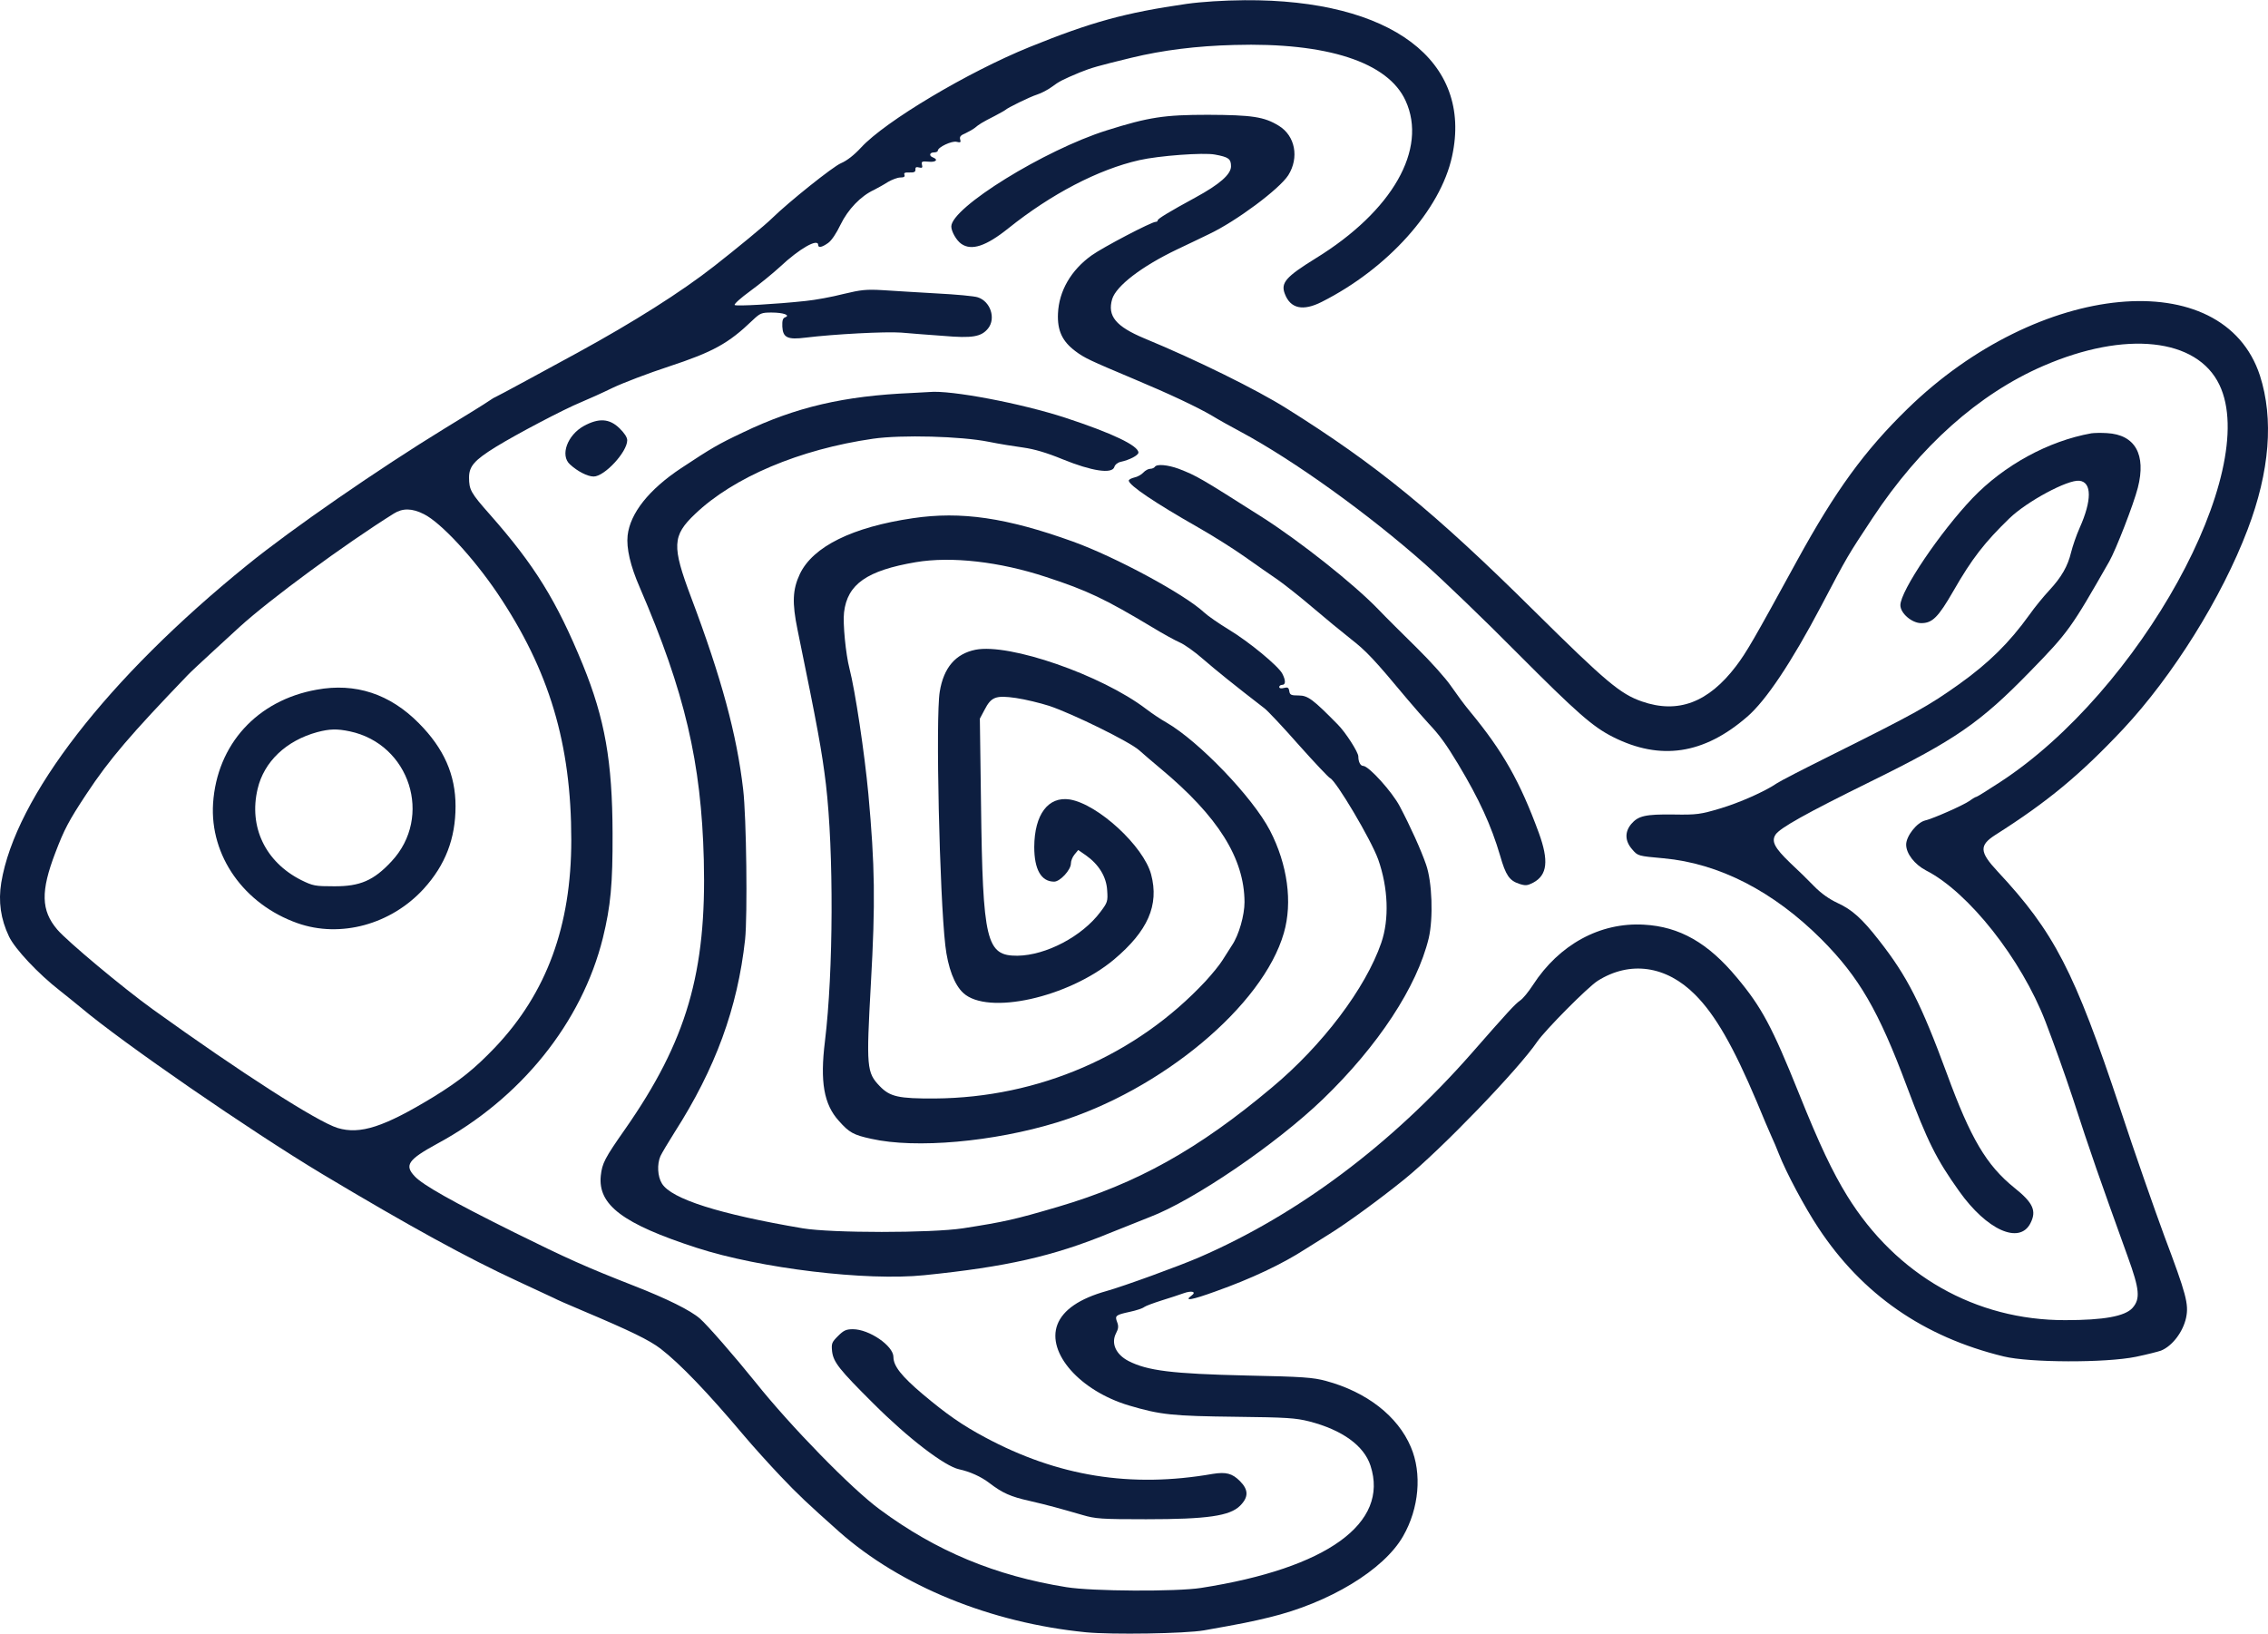
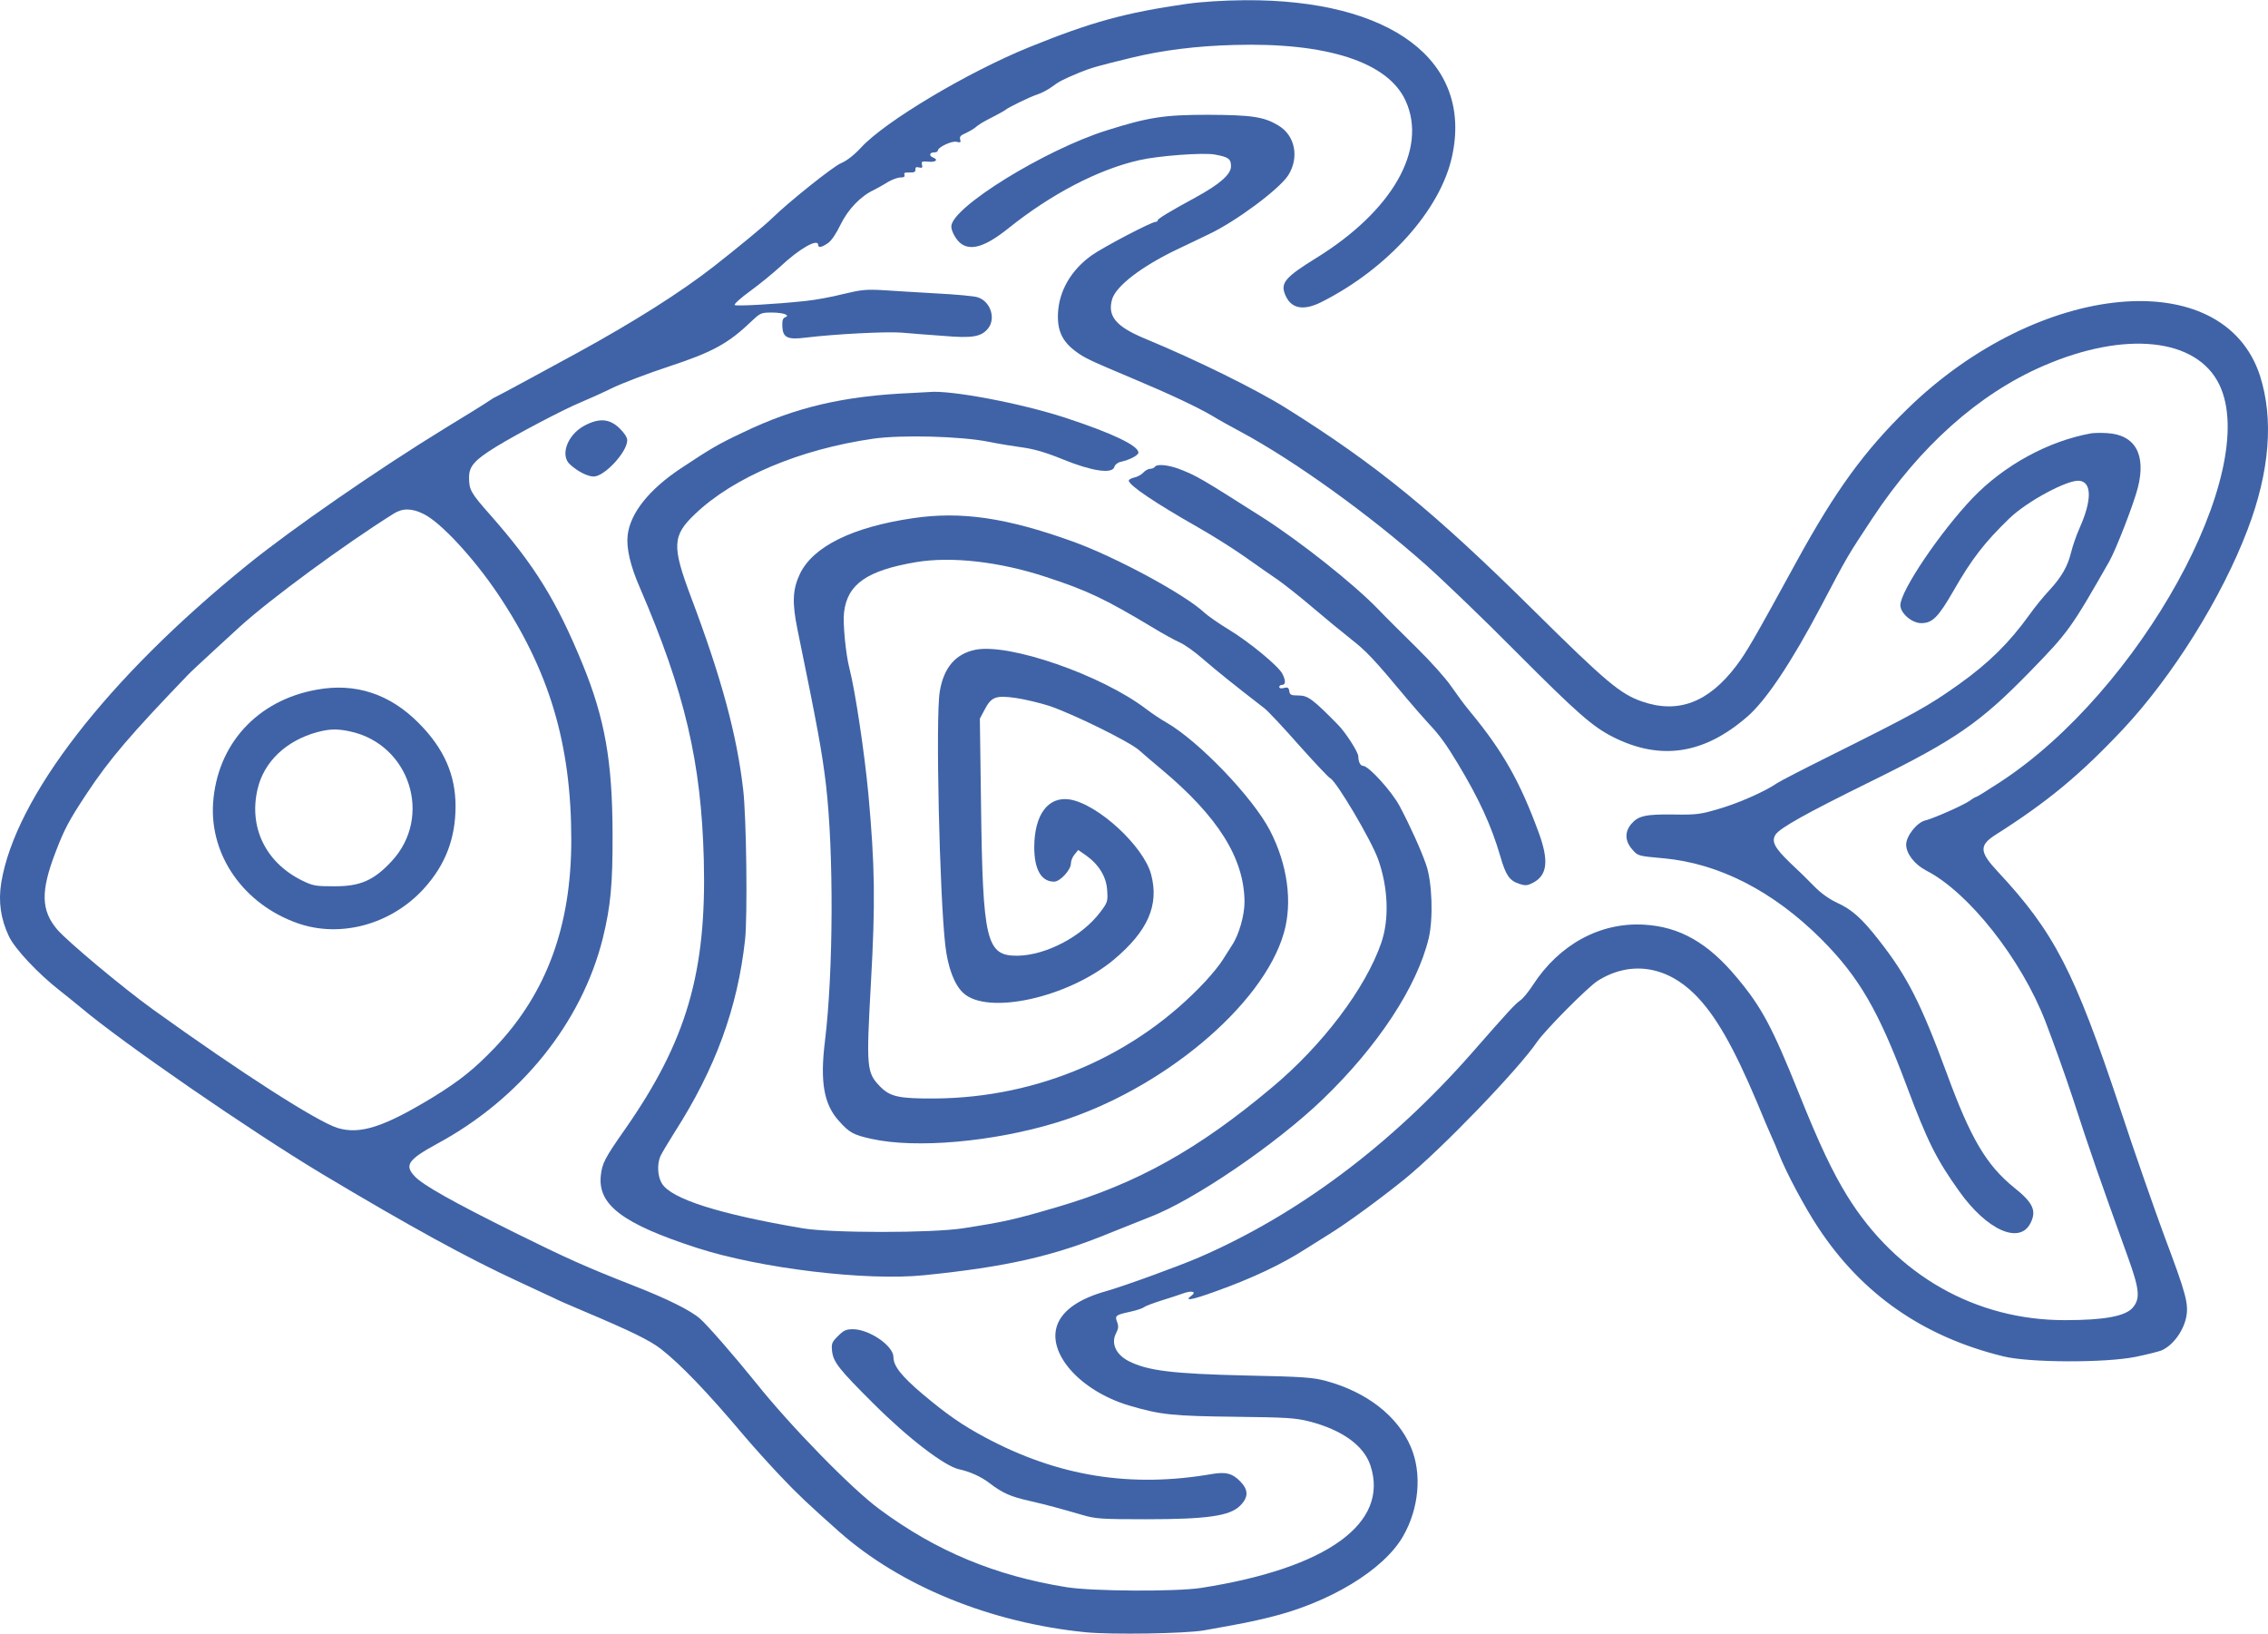
<svg xmlns="http://www.w3.org/2000/svg" viewBox="0 0 1175.729 846.704" width="118" height="85">
-   <g transform="translate(-35.84502,880.8971) scale(0.1,-0.1)" fill="#0d1e40" stroke="none">
+   <g transform="translate(-35.84502,880.8971) scale(0.1,-0.1)" fill="#3f63a6" stroke="none">
    <path d="M6510 8790 c-319 -46 -494 -94 -815 -224 -318 -129 -747 -384 -873 -521 -35 -38 -73 -68 -104 -81 -41 -17 -271 -201 -358 -286 -34 -34 -186 -159 -300 -248 -171 -134 -418 -290 -707 -448 -43 -23 -156 -85 -252 -137 -96 -52 -176 -95 -178 -95 -2 0 -16 -9 -31 -19 -15 -11 -117 -74 -227 -141 -343 -210 -796 -523 -1025 -709 -724 -586 -1202 -1203 -1275 -1646 -16 -98 -3 -189 40 -279 30 -64 152 -194 264 -281 35 -28 84 -67 109 -88 217 -183 877 -638 1250 -862 451 -270 756 -437 1014 -556 95 -44 180 -84 189 -88 8 -5 76 -35 150 -66 246 -104 343 -151 402 -196 101 -78 245 -228 431 -449 49 -58 134 -152 189 -210 95 -100 140 -142 306 -290 319 -282 785 -472 1279 -521 135 -13 515 -7 612 10 198 35 246 45 337 67 312 75 595 246 695 421 83 144 99 326 40 463 -68 160 -229 285 -440 342 -67 18 -119 22 -412 28 -387 9 -513 25 -611 75 -66 34 -92 92 -65 144 12 23 14 36 6 57 -13 34 -9 38 65 54 33 7 67 18 75 25 8 6 49 21 90 34 41 13 92 29 113 37 44 16 70 8 42 -12 -41 -30 1 -23 125 22 186 66 346 142 465 219 28 18 81 51 118 74 90 55 266 183 397 289 190 154 590 569 687 712 42 61 262 283 314 316 167 105 355 79 505 -72 104 -104 198 -267 320 -556 30 -73 64 -153 75 -177 11 -24 29 -65 39 -92 38 -97 134 -277 205 -384 227 -344 545 -565 960 -666 134 -33 530 -34 686 -2 58 12 116 27 130 32 59 24 114 97 130 170 15 71 1 122 -113 425 -49 133 -153 429 -229 660 -237 712 -341 914 -636 1230 -93 100 -95 134 -11 188 271 172 439 311 663 549 257 275 511 681 645 1034 115 302 136 574 64 798 -190 582 -1146 492 -1827 -172 -223 -217 -374 -425 -572 -786 -227 -415 -262 -475 -317 -548 -144 -189 -301 -248 -488 -183 -112 39 -186 101 -560 471 -518 513 -816 756 -1282 1048 -156 98 -466 251 -737 363 -148 62 -193 116 -167 204 21 68 152 169 336 257 52 25 127 60 165 79 142 67 366 234 412 306 57 91 36 204 -49 256 -76 47 -139 56 -368 57 -225 0 -306 -12 -525 -81 -321 -101 -805 -400 -805 -498 0 -26 27 -73 52 -90 53 -37 128 -12 243 80 222 178 467 306 680 354 101 23 332 40 391 29 71 -13 84 -22 84 -61 0 -42 -60 -94 -185 -162 -136 -74 -195 -110 -195 -118 0 -5 -5 -8 -11 -8 -21 0 -272 -131 -332 -174 -106 -76 -169 -184 -174 -301 -4 -88 22 -144 90 -195 48 -36 72 -47 307 -146 174 -73 322 -142 402 -189 34 -21 101 -58 148 -83 279 -150 665 -428 959 -689 91 -81 306 -287 476 -459 308 -309 390 -381 495 -434 246 -124 471 -90 695 104 98 84 230 282 384 574 140 266 135 257 267 457 246 372 550 643 884 788 426 185 798 145 914 -98 215 -449 -414 -1588 -1137 -2059 -64 -42 -119 -76 -122 -76 -4 0 -20 -9 -36 -21 -31 -22 -188 -92 -231 -102 -43 -11 -98 -81 -98 -125 0 -47 44 -103 103 -134 220 -112 494 -459 619 -783 43 -112 102 -277 141 -395 93 -287 139 -417 286 -825 61 -168 66 -218 24 -265 -39 -43 -148 -63 -348 -63 -465 -1 -876 233 -1130 643 -77 125 -145 268 -250 530 -140 348 -194 449 -322 602 -150 181 -298 265 -483 275 -227 13 -439 -103 -575 -313 -22 -34 -51 -70 -66 -80 -27 -19 -63 -58 -253 -275 -416 -473 -900 -835 -1410 -1056 -106 -46 -392 -150 -481 -175 -140 -39 -226 -98 -255 -174 -56 -147 117 -343 370 -419 165 -49 225 -55 560 -59 258 -3 305 -6 376 -24 170 -44 283 -125 317 -229 98 -299 -225 -532 -878 -634 -127 -20 -565 -18 -699 4 -367 59 -674 186 -967 403 -145 106 -463 432 -644 659 -107 133 -250 297 -288 330 -49 43 -173 104 -342 170 -250 98 -344 140 -623 278 -316 157 -473 245 -514 290 -54 57 -34 86 116 168 434 234 751 628 860 1068 40 164 51 278 50 541 -1 374 -40 594 -154 874 -136 332 -250 516 -481 778 -100 113 -109 129 -109 193 0 58 28 90 138 158 107 66 354 196 442 232 36 15 110 48 165 75 55 26 186 76 290 110 231 76 310 120 435 240 39 37 46 40 98 40 62 0 100 -14 70 -25 -12 -5 -15 -17 -14 -48 3 -57 27 -69 121 -57 147 18 413 32 495 26 47 -4 145 -12 219 -17 150 -13 197 -5 232 39 41 52 12 140 -54 161 -17 6 -113 15 -212 20 -99 6 -225 13 -280 17 -87 5 -113 2 -205 -20 -58 -15 -145 -31 -195 -36 -158 -17 -360 -28 -368 -21 -4 5 32 37 80 72 48 35 118 92 155 126 100 94 198 150 198 113 0 -16 20 -12 52 11 18 13 43 51 64 95 38 78 104 148 174 180 19 10 52 28 72 41 21 12 49 23 64 23 18 0 25 4 21 14 -4 10 3 13 26 12 24 -1 32 3 31 15 -1 12 4 15 19 11 16 -4 19 -1 15 14 -4 17 0 19 34 16 37 -4 53 10 23 22 -22 8 -18 26 5 26 11 0 20 4 20 9 0 18 73 52 97 46 20 -5 24 -3 19 12 -4 14 2 22 27 32 17 8 40 21 50 29 20 17 35 27 104 62 26 14 50 27 53 30 11 11 127 68 165 80 22 7 56 25 75 39 39 29 56 38 147 76 60 24 91 33 268 76 161 39 337 61 531 66 482 14 798 -89 889 -289 115 -251 -68 -572 -466 -817 -155 -96 -182 -127 -160 -184 29 -77 94 -91 191 -42 343 173 616 477 676 755 108 495 -316 814 -1075 809 -111 -1 -222 -8 -301 -19z m-3954 -2645 c88 -44 255 -224 381 -410 269 -400 383 -780 383 -1279 0 -446 -128 -793 -394 -1074 -108 -113 -183 -173 -319 -257 -258 -157 -381 -197 -498 -162 -105 32 -504 288 -957 614 -157 113 -445 354 -497 415 -84 99 -86 198 -10 397 46 121 70 167 162 306 119 180 228 307 524 615 13 14 73 70 133 125 60 55 121 111 135 124 159 145 547 430 801 589 46 29 95 28 156 -3z" />
    <path d="M2000 5235 c-309 -55 -517 -284 -537 -590 -17 -271 160 -522 437 -620 223 -79 486 -7 655 178 112 123 165 260 165 428 0 163 -60 299 -190 430 -150 152 -329 211 -530 174z m172 -216 c311 -66 432 -443 216 -674 -92 -99 -163 -130 -298 -129 -98 0 -109 2 -170 32 -186 94 -273 276 -226 473 33 141 148 250 309 294 65 17 102 18 169 4z" />
    <path d="M5085 6773 c-351 -15 -601 -73 -874 -204 -131 -62 -163 -81 -322 -186 -166 -110 -264 -233 -277 -349 -7 -65 14 -157 63 -269 234 -543 319 -907 332 -1412 15 -583 -89 -939 -408 -1396 -106 -151 -119 -177 -126 -241 -16 -152 115 -250 497 -374 330 -107 880 -173 1180 -142 424 43 667 98 955 216 77 31 173 69 213 85 227 86 656 378 899 612 286 276 487 582 548 834 24 103 18 292 -14 382 -26 75 -81 197 -136 301 -39 75 -161 210 -190 210 -14 0 -25 21 -25 49 0 22 -66 125 -107 166 -127 129 -154 150 -202 150 -40 0 -46 3 -49 23 -3 18 -8 21 -28 16 -14 -4 -24 -2 -24 5 0 6 7 11 15 11 19 0 19 23 1 58 -21 40 -172 165 -278 229 -51 31 -109 71 -128 89 -101 94 -458 287 -680 367 -345 124 -579 158 -829 121 -314 -46 -518 -147 -586 -289 -38 -81 -41 -149 -12 -290 105 -511 126 -628 147 -800 41 -349 39 -971 -5 -1332 -26 -210 -6 -327 72 -413 54 -61 76 -73 168 -93 230 -52 634 -16 963 85 541 166 1068 605 1176 982 46 159 19 355 -72 531 -90 173 -369 463 -537 560 -27 15 -75 47 -105 70 -231 176 -709 342 -885 307 -103 -21 -165 -93 -185 -218 -22 -131 -1 -1054 29 -1315 13 -114 47 -204 93 -246 126 -117 545 -24 781 173 176 148 235 282 193 441 -39 147 -276 365 -422 389 -112 17 -183 -78 -184 -246 0 -117 36 -180 103 -180 31 0 87 61 87 94 0 13 8 34 19 47 l19 23 39 -27 c67 -47 107 -111 111 -182 4 -57 2 -63 -35 -112 -95 -127 -282 -225 -430 -227 -162 -1 -180 73 -189 789 l-6 440 24 45 c35 68 58 77 163 62 48 -7 126 -26 173 -41 122 -41 417 -186 466 -230 23 -21 73 -63 111 -95 298 -248 434 -465 435 -692 0 -68 -29 -171 -65 -224 -12 -19 -34 -54 -49 -77 -14 -23 -54 -72 -88 -109 -359 -385 -865 -604 -1403 -608 -189 -1 -233 9 -286 64 -68 71 -70 96 -46 530 24 424 21 611 -13 985 -20 213 -68 534 -98 650 -19 73 -35 235 -28 291 17 146 119 217 372 260 184 31 434 3 676 -77 214 -70 304 -113 551 -261 54 -33 118 -68 141 -78 24 -10 79 -49 122 -87 67 -58 161 -134 318 -255 16 -12 96 -97 177 -189 82 -92 155 -169 162 -172 31 -12 214 -321 250 -422 52 -147 58 -310 16 -432 -81 -235 -304 -531 -568 -751 -381 -320 -699 -497 -1106 -617 -228 -67 -277 -78 -495 -112 -166 -25 -679 -25 -830 0 -431 73 -681 152 -730 232 -23 37 -26 100 -8 142 7 15 40 71 73 123 212 331 327 644 366 1000 13 123 7 636 -10 778 -33 284 -112 577 -270 996 -100 266 -98 319 21 432 199 190 541 335 923 390 147 21 455 13 599 -16 54 -11 135 -24 180 -30 56 -8 119 -26 204 -61 150 -61 255 -77 267 -40 3 12 18 24 33 27 46 10 92 34 92 48 0 36 -136 101 -380 181 -227 74 -593 144 -704 133 -12 -1 -52 -3 -91 -5z" />
    <path d="M3385 6602 c-85 -47 -124 -152 -72 -199 39 -36 91 -63 123 -63 56 0 174 127 174 188 0 15 -15 38 -41 63 -52 50 -107 53 -184 11z" />
    <path d="M11200 6564 c-223 -40 -452 -165 -616 -336 -167 -175 -374 -481 -374 -555 0 -42 60 -93 108 -93 58 0 88 30 167 167 95 166 162 252 290 376 91 88 303 202 363 195 65 -7 65 -102 1 -245 -17 -38 -36 -94 -44 -126 -17 -71 -49 -128 -114 -198 -28 -30 -75 -87 -103 -127 -103 -143 -209 -248 -363 -358 -160 -114 -227 -151 -660 -367 -143 -71 -271 -137 -285 -147 -61 -42 -194 -101 -295 -131 -101 -30 -120 -33 -240 -31 -147 2 -184 -7 -220 -49 -35 -42 -33 -89 5 -132 29 -34 30 -34 162 -46 288 -26 570 -171 819 -420 195 -196 296 -370 442 -761 108 -288 153 -378 272 -545 143 -201 312 -277 369 -166 33 64 15 106 -83 184 -145 117 -227 256 -350 592 -134 363 -205 504 -352 691 -88 113 -140 159 -214 193 -43 20 -85 49 -123 88 -31 32 -87 87 -124 121 -80 77 -98 111 -75 146 24 35 156 109 495 276 437 215 566 304 824 569 199 204 213 224 411 571 35 62 126 296 148 382 44 172 -14 275 -160 283 -31 2 -67 1 -81 -1z" />
    <path d="M6345 6390 c-3 -5 -14 -10 -24 -10 -10 0 -26 -9 -35 -19 -10 -11 -31 -23 -47 -26 -16 -4 -29 -11 -29 -16 0 -24 135 -115 360 -243 74 -42 182 -110 240 -151 58 -41 135 -95 172 -120 37 -26 118 -90 180 -143 62 -53 152 -127 199 -164 81 -63 123 -108 292 -311 38 -45 88 -102 111 -127 56 -59 91 -107 153 -210 110 -183 172 -319 218 -475 29 -102 48 -129 98 -146 34 -11 43 -10 74 6 73 39 81 114 29 257 -98 267 -186 423 -358 631 -27 32 -70 91 -97 130 -27 40 -106 128 -176 197 -70 69 -162 160 -204 204 -127 131 -401 348 -596 473 -326 207 -341 216 -436 253 -58 21 -114 26 -124 10z" />
    <path d="M4703 1885 c-33 -33 -35 -39 -31 -80 7 -56 37 -94 214 -270 181 -181 370 -325 444 -341 56 -12 114 -38 157 -71 68 -52 110 -71 209 -93 95 -22 153 -38 274 -73 68 -20 98 -22 330 -22 317 0 434 17 487 70 45 45 44 83 -1 128 -40 40 -72 48 -141 37 -424 -74 -803 -13 -1181 190 -118 63 -198 119 -323 224 -111 94 -151 146 -151 192 0 58 -126 144 -210 144 -35 0 -48 -6 -77 -35z" />
  </g>
</svg>
